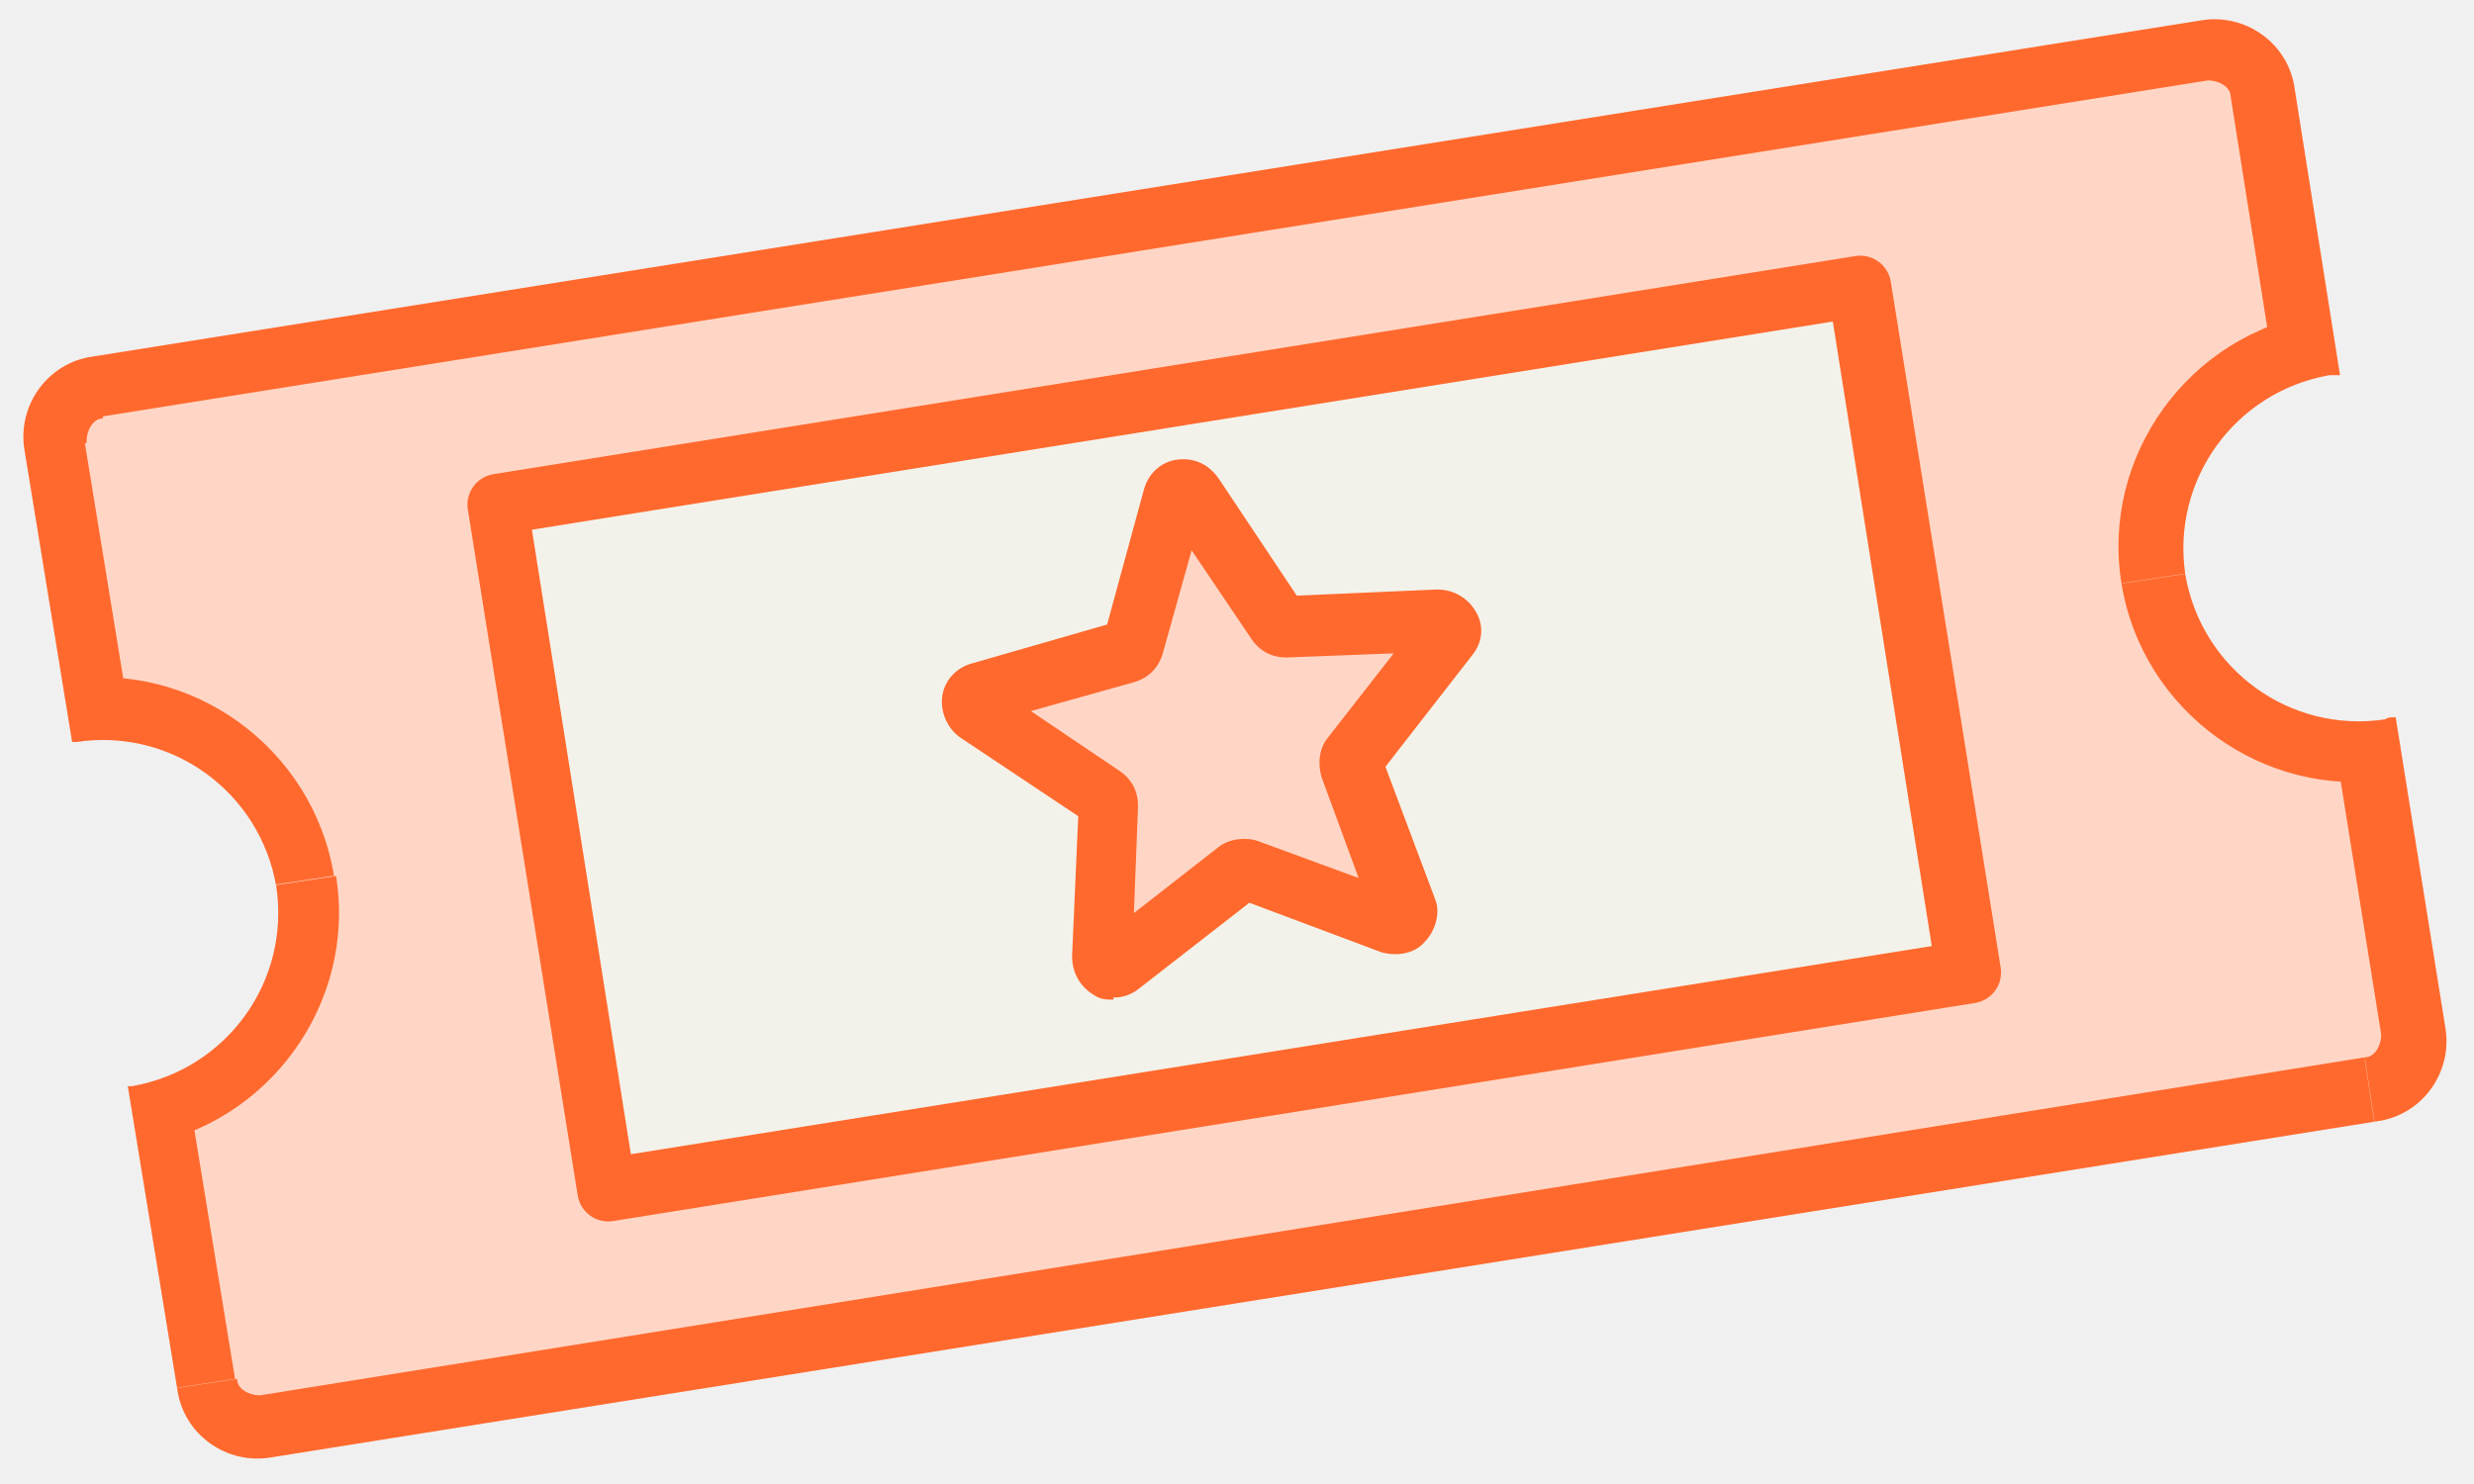
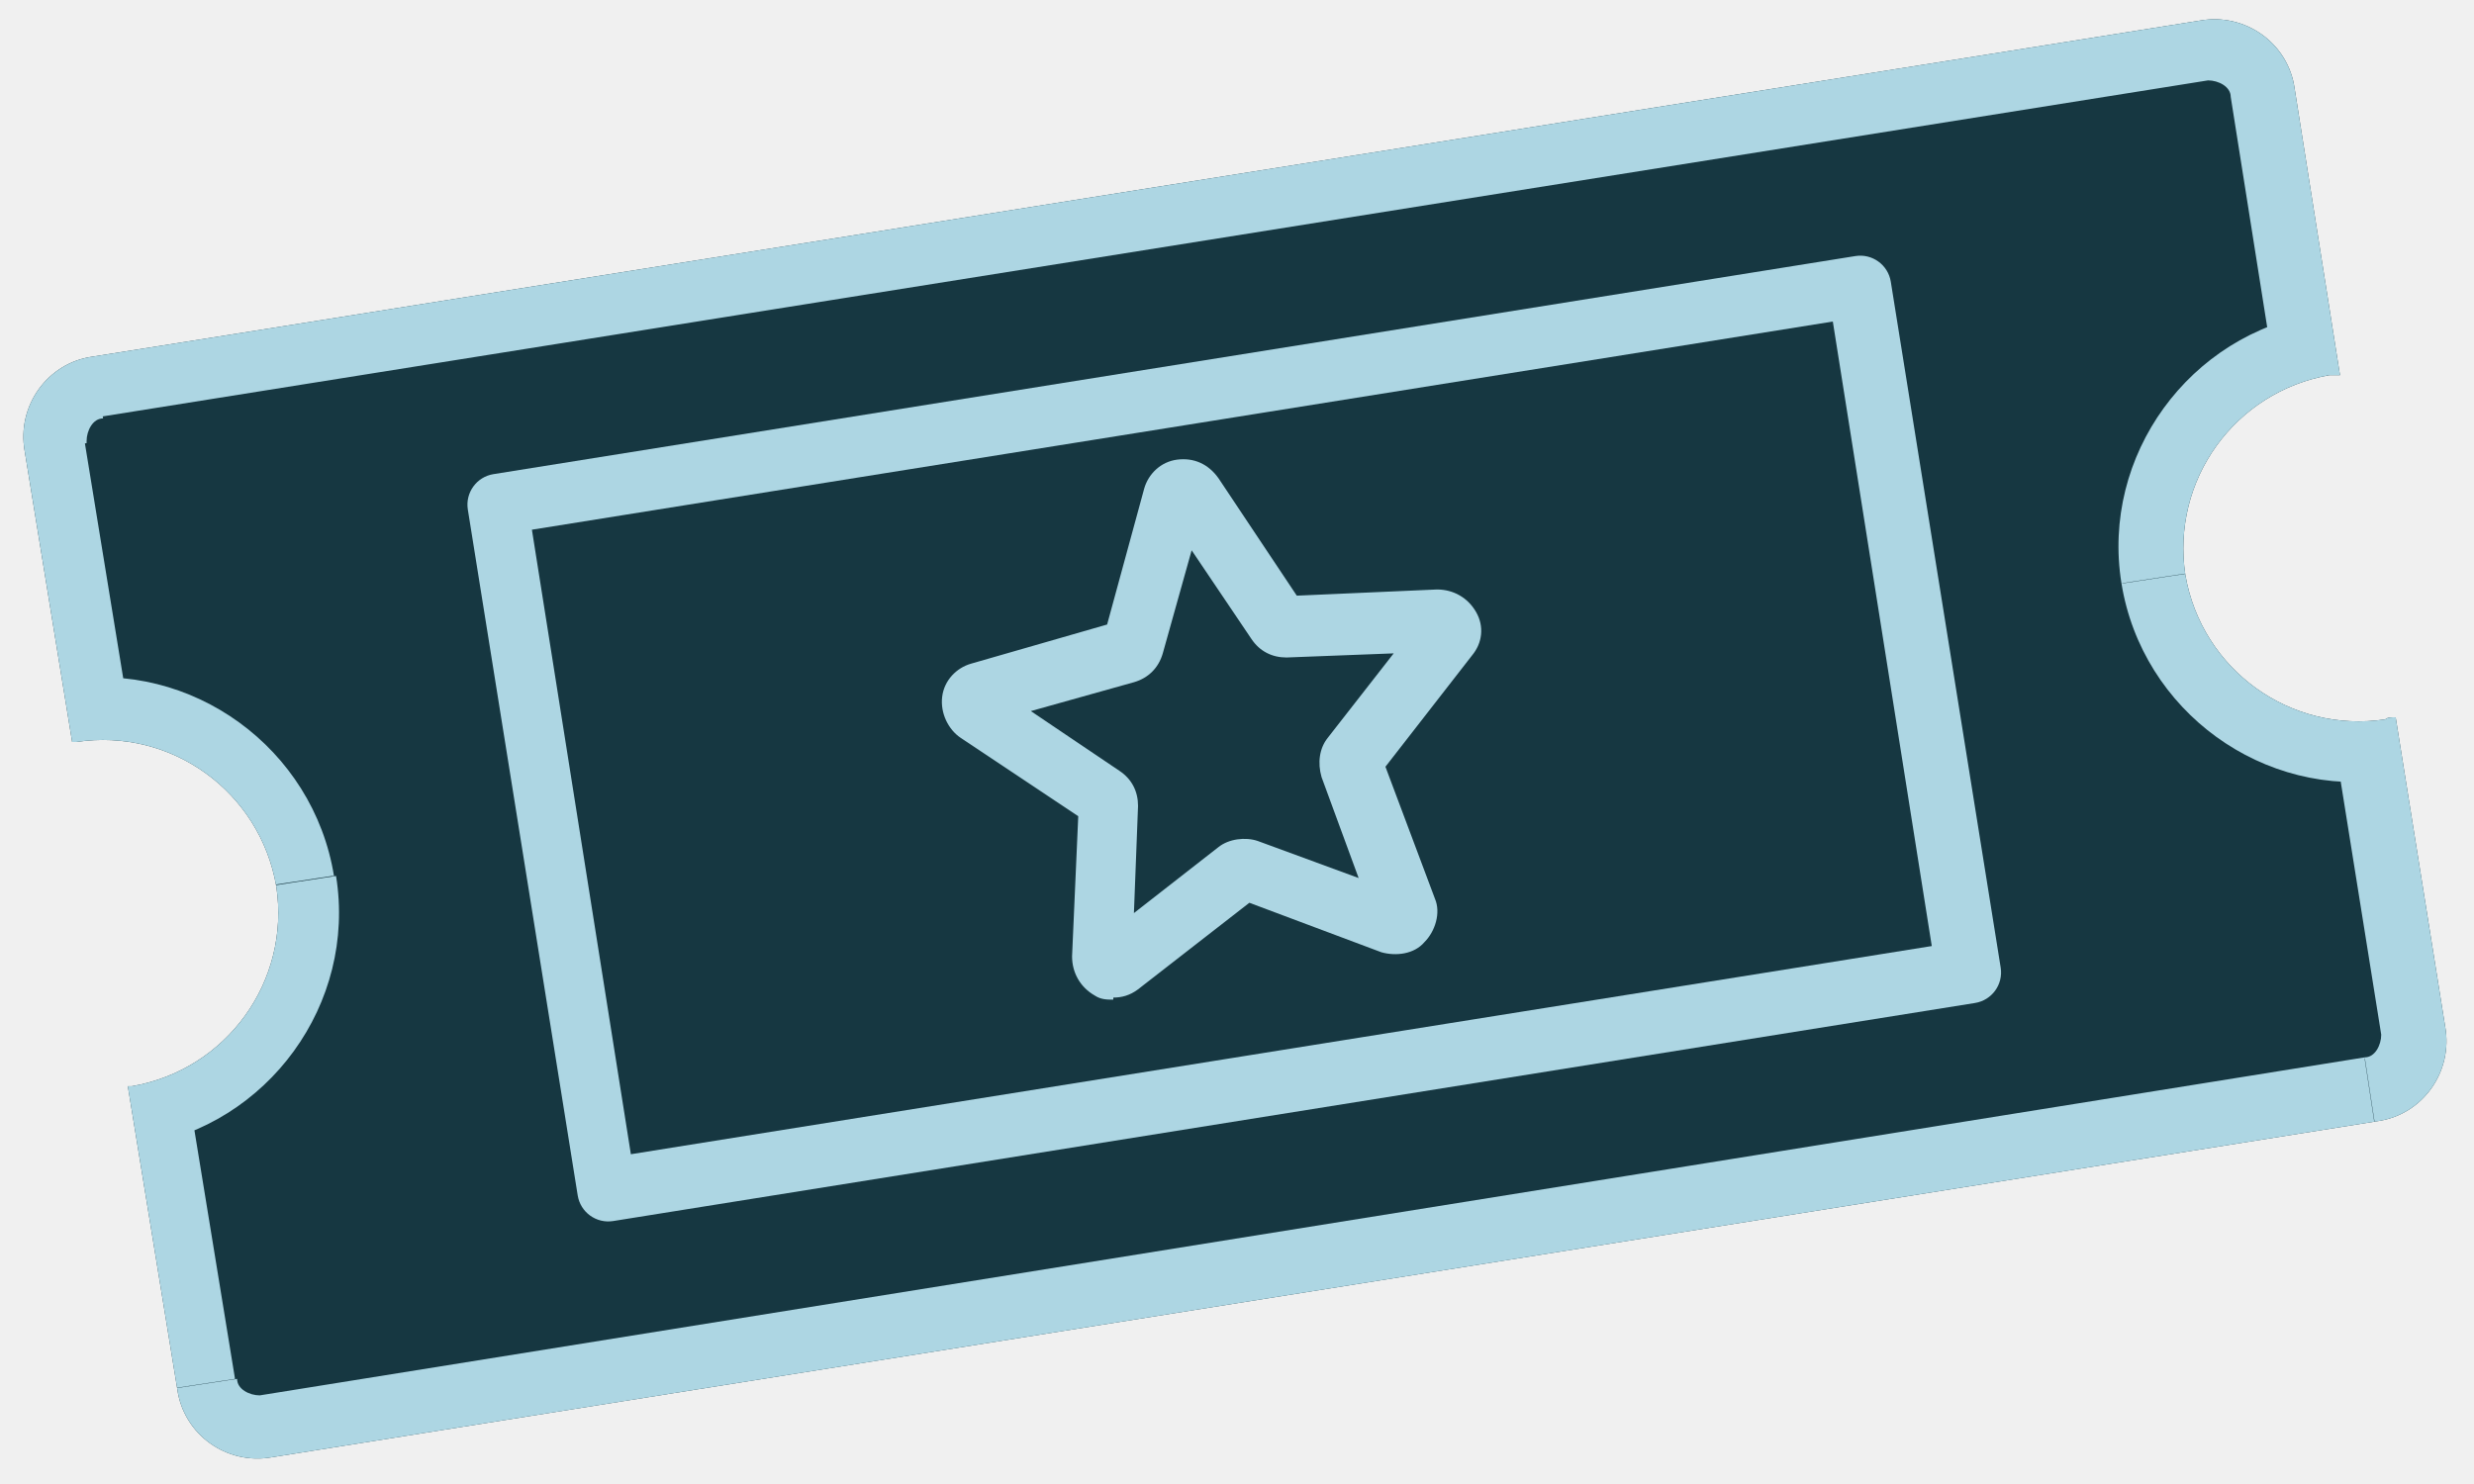
<svg xmlns="http://www.w3.org/2000/svg" id="Layer_1" data-name="Layer 1" version="1.1" viewBox="0 0 120 72">
  <defs>
    <style>
      .cls-1 {
        mask: url(#mask);
      }

      .cls-2, .cls-3 {
-         fill: #ffd6c6;
+         fill: #163741;
      }

      .cls-2, .cls-3, .cls-4, .cls-5, .cls-6, .cls-7 {
        stroke-width: 0px;
      }

      .cls-3, .cls-6 {
        fill-rule: evenodd;
      }

      .cls-4 {
-         fill: #f3f2ea;
+         fill: #163741;
      }

      .cls-5 {
-         fill: #ff692e;
+         fill: #ADD6E3;
      }

      .cls-6, .cls-7 {
        fill: #fff;
      }

      .cls-8 {
        mask: url(#mask-1);
      }
    </style>
    <mask id="mask" x="-1.8" y="-2.1" width="123.4" height="75.8" maskUnits="userSpaceOnUse">
      <g id="path-1-inside-1_4005_300" data-name="path-1-inside-1 4005 300">
        <path class="cls-6" d="M4.5,17.3c-2.2.3-3.7,2.4-3.3,4.6l2.3,14.1c0,0,.1,0,.2,0,4.6-.7,8.9,2.4,9.7,7,.7,4.6-2.4,8.9-7,9.7,0,0-.1,0-.2,0l2.4,14.7c.3,2.2,2.4,3.7,4.6,3.3l102.1-16.3c2.2-.3,3.7-2.4,3.3-4.6l-2.4-15c-.2,0-.4,0-.5.1-4.6.7-8.9-2.4-9.7-7-.7-4.6,2.4-8.9,7-9.7.2,0,.4,0,.5,0l-2.2-13.9c-.3-2.2-2.4-3.7-4.6-3.3L4.5,17.3Z" />
      </g>
    </mask>
    <mask id="mask-1" x="19.6" y="9.4" width="80.3" height="52.8" maskUnits="userSpaceOnUse">
      <g id="path-3-inside-2_4005_300" data-name="path-3-inside-2 4005 300">
        <rect class="cls-7" x="24.9" y="17.5" width="69.9" height="36.7" rx="1.5" ry="1.5" transform="translate(-4.9 9.9) rotate(-9.1)" />
      </g>
    </mask>
  </defs>
  <path class="cls-3" d="M4.5,17.3c-2.2.3-3.7,2.4-3.3,4.6l2.3,14.1c0,0,.1,0,.2,0,4.6-.7,8.9,2.4,9.7,7,.7,4.6-2.4,8.9-7,9.7,0,0-.1,0-.2,0l2.4,14.7c.3,2.2,2.4,3.7,4.6,3.3l102.1-16.3c2.2-.3,3.7-2.4,3.3-4.6l-2.4-15c-.2,0-.4,0-.5.1-4.6.7-8.9-2.4-9.7-7-.7-4.6,2.4-8.9,7-9.7.2,0,.4,0,.5,0l-2.2-13.9c-.3-2.2-2.4-3.7-4.6-3.3L4.5,17.3Z" />
  <g class="cls-1">
    <path class="cls-5" d="M1.2,21.8l-3,.5,3-.5ZM4.5,17.3l-.5-3,.5,3ZM3.5,36l-3,.5,3.5,2.5-.5-3ZM6.1,52.6l-.4-3-2.5,3.4,3-.5ZM116.1,34.7l3-.5-3.6-2.5.7,2.9ZM113.4,18.1l.3,3,2.7-3.5-3,.5ZM106.6.9l.5,3-.5-3ZM4.2,21.4c0-.5.3-1.1.8-1.1l-.9-5.9c-3.8.6-6.4,4.2-5.8,8l5.9-.9ZM6.4,35.5l-2.3-14.1-5.9.9,2.3,14.1,5.9-.9ZM3.1,33c0,0-.1,0-.2,0l1.1,5.9s0,0,0,0l-.9-5.9ZM16.2,42.5c-1-6.2-6.9-10.5-13.1-9.5l.9,5.9c3-.5,5.7,1.5,6.2,4.5l5.9-.9ZM6.8,55.6c6.2-1,10.5-6.9,9.5-13.1l-5.9.9c.5,3-1.5,5.7-4.5,6.2l.9,5.9ZM6.6,55.6c0,0,.1,0,.2,0l-.9-5.9s0,0,0,0l.8,5.9ZM11.4,66.9l-2.4-14.7-5.9.9,2.4,14.7,5.9-.9ZM12.6,67.7c-.5,0-1.1-.3-1.1-.8l-5.9.9c.6,3.8,4.2,6.4,8,5.8l-.9-5.9ZM114.7,51.3L12.6,67.7l.9,5.9,102.1-16.3-.9-5.9ZM115.5,50.2c0,.5-.3,1.1-.8,1.1l.9,5.9c3.8-.6,6.4-4.2,5.8-8l-5.9.9ZM113.1,35.2l2.4,15,5.9-.9-2.4-15-5.9.9ZM116,37.8c.2,0,.5,0,.7-.1l-1.3-5.9c-.1,0-.2,0-.4,0l.9,5.9ZM102.9,28.3c1,6.2,6.9,10.5,13.1,9.5l-.9-5.9c-3,.5-5.7-1.5-6.2-4.5l-5.9.9ZM112.4,15.2c-6.2,1-10.5,6.9-9.5,13.1l5.9-.9c-.5-3,1.5-5.7,4.5-6.2l-.9-5.9ZM113.1,15.1c-.2,0-.5,0-.7,0l.9,5.9c.1,0,.2,0,.4,0l-.6-6ZM108.2,4.7l2.2,13.9,5.9-.9-2.2-13.9-5.9.9ZM107.1,3.9c.5,0,1.1.3,1.1.8l5.9-.9c-.6-3.8-4.2-6.4-8-5.8l.9,5.9ZM5,20.2L107.1,3.9l-.9-5.9L4,14.3l.9,5.9Z" />
  </g>
  <g class="cls-8">
    <g>
      <rect class="cls-4" x="24.9" y="17.5" width="69.9" height="36.7" rx="1.5" ry="1.5" transform="translate(-4.9 9.9) rotate(-9.1)" />
      <path class="cls-5" d="M29.4,62.2c-.9,0-1.9-.3-2.6-.9-1-.7-1.6-1.7-1.8-2.9l-5.3-33.2c-.4-2.5,1.3-4.8,3.7-5.2h0l66-10.6c1.2-.2,2.4,0,3.3.8s1.6,1.7,1.8,2.9l5.3,33.2c.4,2.4-1.3,4.8-3.7,5.2l-66,10.6c-.2,0-.5,0-.7,0ZM25.8,25.7l4.8,30.3,63.1-10.1-4.8-30.3-63.1,10.1ZM24.4,26h0s0,0,0,0h0Z" />
    </g>
  </g>
  <g>
    <path class="cls-2" d="M57,24.2c.1-.4.7-.5.9-.1l4.1,6.1c0,.1.3.2.4.2l7.4-.3c.4,0,.7.5.4.8l-4.6,5.8c-.1.1-.1.3,0,.5l2.6,6.9c.1.4-.2.8-.6.6l-6.9-2.5c-.2,0-.3,0-.5,0l-5.8,4.6c-.3.3-.8,0-.8-.4l.3-7.4c0-.2,0-.3-.2-.4l-6.2-4.1c-.4-.2-.3-.8.1-.9l7.1-2c.2,0,.3-.2.3-.3l2-7.1Z" />
    <path class="cls-5" d="M54,48.5c-.3,0-.6,0-.9-.2-.7-.4-1.1-1.1-1.1-1.9l.3-6.8-5.7-3.8c-.6-.4-1-1.2-.9-2,.1-.8.7-1.4,1.4-1.6l6.6-1.9,1.8-6.6c.2-.7.8-1.3,1.6-1.4.8-.1,1.5.2,2,.9l3.8,5.7,6.8-.3c.8,0,1.5.4,1.9,1.1.4.7.3,1.5-.2,2.1l-4.2,5.4,2.4,6.4c.3.7,0,1.6-.5,2.1-.5.6-1.4.7-2.1.5l-6.4-2.4-5.4,4.2c-.4.3-.8.4-1.2.4ZM50,34.5l4.3,2.9c.6.4.9,1,.9,1.7l-.2,5.2,4.1-3.2c.5-.4,1.3-.5,1.9-.3l4.9,1.8-1.8-4.9c-.2-.7-.1-1.4.3-1.9l3.2-4.1-5.2.2c-.7,0-1.3-.3-1.7-.9l-2.9-4.3-1.4,5c-.2.7-.7,1.2-1.4,1.4l-5,1.4ZM60,43.7s0,0,0,0h0ZM61,43.5h0s0,0,0,0Z" />
  </g>
</svg>
